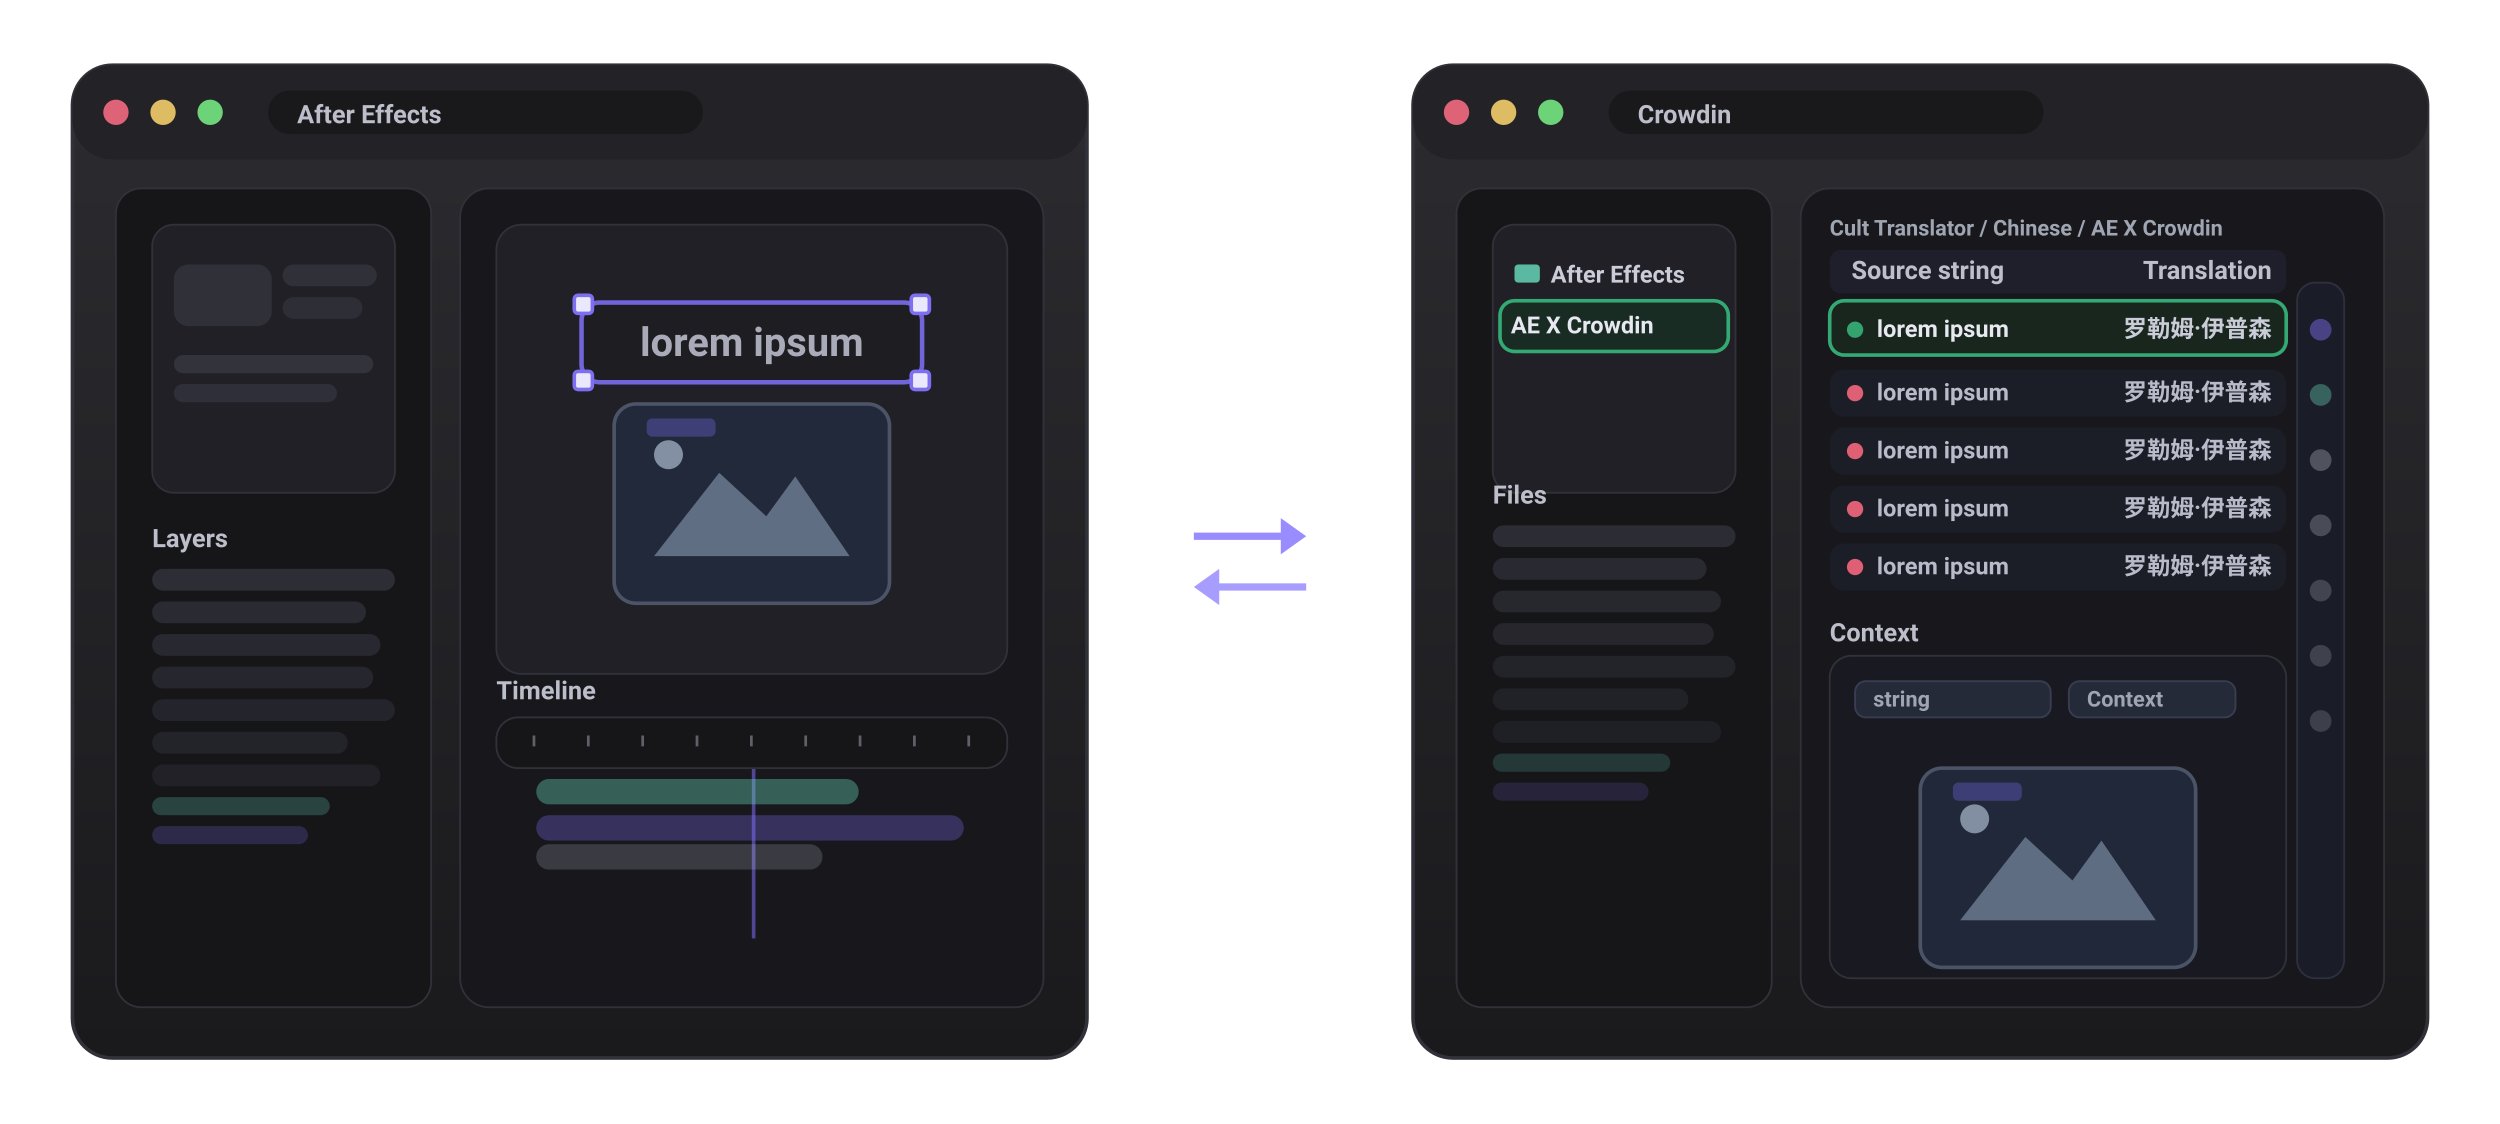
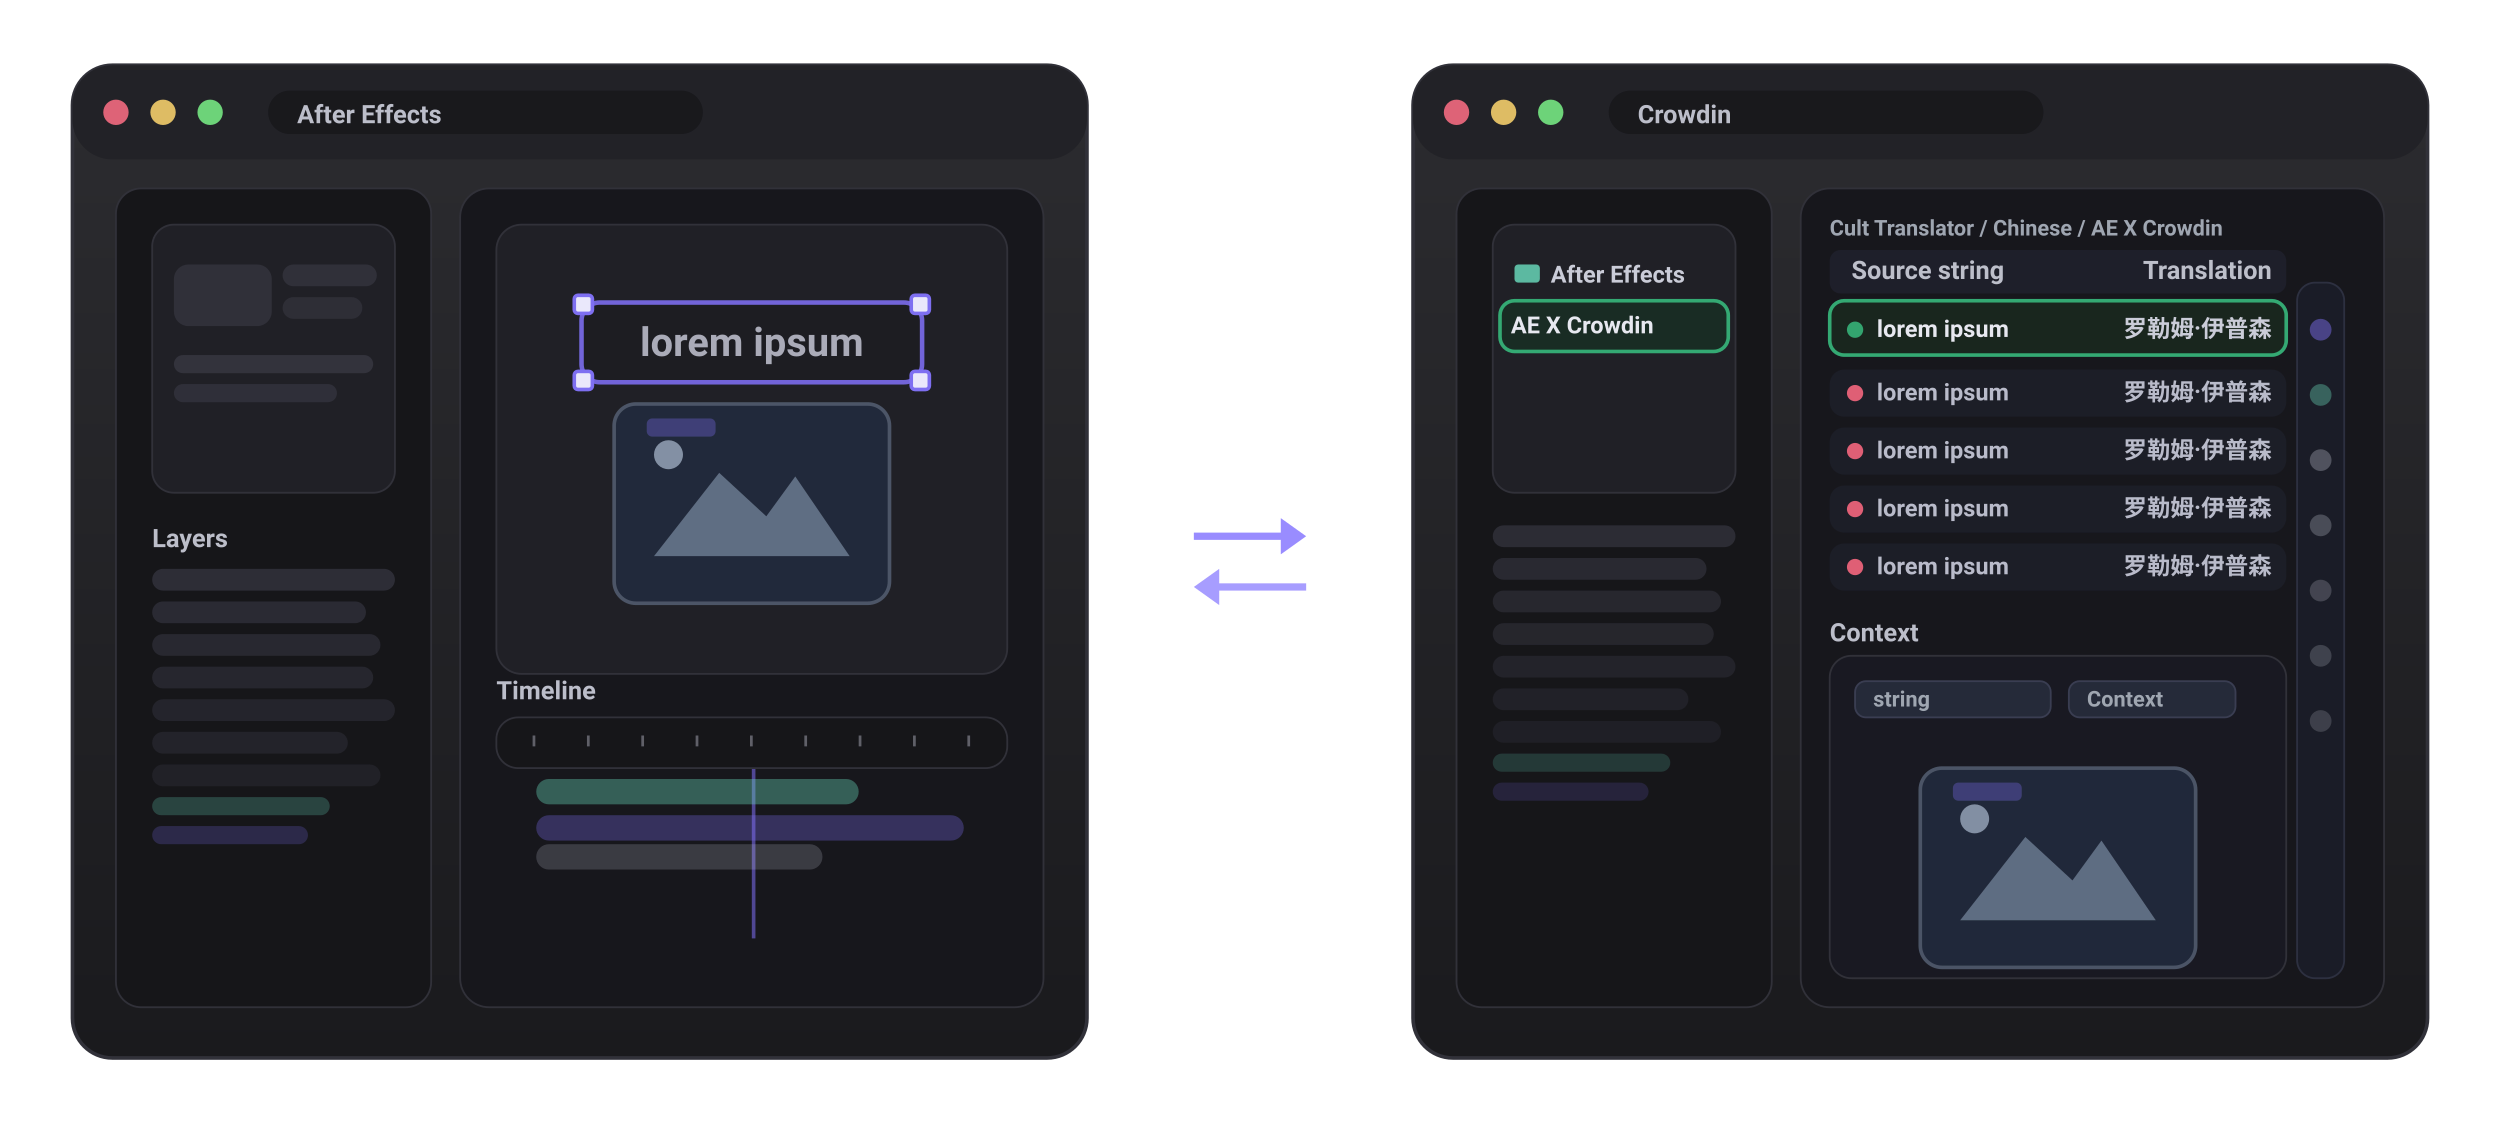
<svg xmlns="http://www.w3.org/2000/svg" width="1380" height="620" viewBox="0 0 1380 620" fill="none">
  <defs>
    <linearGradient id="win" x1="0" y1="0" x2="0" y2="1">
      <stop stop-color="#26262A" />
      <stop offset="1" stop-color="#141417" />
    </linearGradient>
    <style>
      .t-ui{font: 700 15px ui-sans-serif, system-ui, -apple-system, Segoe UI, Roboto, Helvetica, Arial;}
      .t-ui-sm{font: 650 13px ui-sans-serif, system-ui, -apple-system, Segoe UI, Roboto, Helvetica, Arial;}
      .t-ui2{font: 600 14px ui-sans-serif, system-ui, -apple-system, Segoe UI, Roboto, Helvetica, Arial; opacity:0.92}
      .t-crumb{font: 600 12px ui-sans-serif, system-ui, -apple-system, Segoe UI, Roboto, Helvetica, Arial;}
    </style>
  </defs>
  <g opacity="0.97">
    <rect x="40" y="36" width="560" height="548" rx="22" fill="url(#win)" stroke="#2B2B33" stroke-width="2" />
    <rect x="40" y="36" width="560" height="52" rx="22" fill="#1C1C21" />
    <circle cx="64" cy="62" r="7" fill="#FF6B81" opacity="0.85" />
    <circle cx="90" cy="62" r="7" fill="#FFD66B" opacity="0.85" />
    <circle cx="116" cy="62" r="7" fill="#7CFF8A" opacity="0.8" />
    <rect x="148" y="50" width="240" height="24" rx="12" fill="#0F0F13" opacity="0.75" />
    <text x="164" y="68" class="t-ui2" fill="#C9CBD7">After Effects</text>
    <rect x="64" y="104" width="174" height="452" rx="14" fill="#0F0F13" stroke="#2B2B33" />
    <rect x="84" y="124" width="134" height="148" rx="12" fill="#1A1A20" stroke="#2B2B33" />
    <rect x="96" y="146" width="54" height="34" rx="8" fill="#2A2A33" />
    <rect x="156" y="146" width="52" height="12" rx="6" fill="#2A2A33" />
    <rect x="156" y="164" width="44" height="12" rx="6" fill="#2A2A33" opacity="0.85" />
    <rect x="96" y="196" width="110" height="10" rx="5" fill="#3C3C49" opacity="0.55" />
    <rect x="96" y="212" width="90" height="10" rx="5" fill="#3C3C49" opacity="0.45" />
    <text x="84" y="302" class="t-ui2" fill="#C9CBD7">Layers</text>
    <g opacity="0.9">
      <rect x="84" y="314" width="134" height="12" rx="6" fill="#2A2A33" />
      <rect x="84" y="332" width="118" height="12" rx="6" fill="#2A2A33" opacity="0.88" />
      <rect x="84" y="350" width="126" height="12" rx="6" fill="#2A2A33" opacity="0.78" />
      <rect x="84" y="368" width="122" height="12" rx="6" fill="#2A2A33" opacity="0.72" />
      <rect x="84" y="386" width="134" height="12" rx="6" fill="#2A2A33" opacity="0.65" />
      <rect x="84" y="404" width="108" height="12" rx="6" fill="#2A2A33" opacity="0.58" />
      <rect x="84" y="422" width="126" height="12" rx="6" fill="#2A2A33" opacity="0.5" />
      <rect x="84" y="440" width="98" height="10" rx="5" fill="#61D2B4" opacity="0.28" />
      <rect x="84" y="456" width="86" height="10" rx="5" fill="#7B6CF5" opacity="0.24" />
    </g>
    <rect x="254" y="104" width="322" height="452" rx="16" fill="#101016" stroke="#2B2B33" />
    <rect x="274" y="124" width="282" height="248" rx="14" fill="#1A1A20" stroke="#2B2B33" />
    <g opacity="0.98">
      <rect x="321" y="167" width="188" height="44" rx="10" fill="#0F0F13" opacity="0.28" />
      <rect x="321" y="167" width="188" height="44" rx="10" fill="none" stroke="#7B6CF5" stroke-width="2.5" opacity="0.88" />
      <rect x="317" y="163" width="10" height="10" rx="2" fill="#EDEBFF" stroke="#7B6CF5" stroke-width="2" />
      <rect x="503" y="163" width="10" height="10" rx="2" fill="#EDEBFF" stroke="#7B6CF5" stroke-width="2" />
      <rect x="317" y="205" width="10" height="10" rx="2" fill="#EDEBFF" stroke="#7B6CF5" stroke-width="2" />
      <rect x="503" y="205" width="10" height="10" rx="2" fill="#EDEBFF" stroke="#7B6CF5" stroke-width="2" />
      <text x="415" y="189" text-anchor="middle" fill="#B7B9C8" opacity="0.92" dominant-baseline="central" style="font: 700 22px ui-sans-serif, system-ui, -apple-system, Segoe UI, Roboto, Helvetica, Arial;">lorem ipsum</text>
    </g>
    <g transform="translate(415 277)" opacity="0.92">
      <rect x="-76" y="-54" width="152" height="110" rx="12" fill="#1B2436" stroke="#4B5568" stroke-width="2" />
      <circle cx="-46" cy="-26" r="8" fill="#94A3B8" opacity="0.9" />
      <path d="M-54 30 L-18 -16 L8 8 L24 -14 L54 30 Z" fill="#64748B" opacity="0.95" />
      <rect x="-58" y="-46" width="38" height="10" rx="3" fill="#7B6CF5" opacity="0.35" />
    </g>
    <rect x="415" y="406" width="2" height="112" fill="#7B6CF5" opacity="0.55" />
    <text x="274" y="386" class="t-ui2" fill="#C9CBD7" opacity="0.88">Timeline</text>
    <rect x="274" y="396" width="282" height="28" rx="12" fill="#0F0F13" stroke="#2B2B33" />
    <g opacity="0.45">
      <rect x="294" y="406" width="1.5" height="6" fill="#B7B9C8" />
      <rect x="324" y="406" width="1.5" height="6" fill="#B7B9C8" />
      <rect x="354" y="406" width="1.5" height="6" fill="#B7B9C8" />
      <rect x="384" y="406" width="1.5" height="6" fill="#B7B9C8" />
      <rect x="414" y="406" width="1.5" height="6" fill="#B7B9C8" />
      <rect x="444" y="406" width="1.5" height="6" fill="#B7B9C8" />
      <rect x="474" y="406" width="1.5" height="6" fill="#B7B9C8" />
      <rect x="504" y="406" width="1.5" height="6" fill="#B7B9C8" />
      <rect x="534" y="406" width="1.5" height="6" fill="#B7B9C8" />
    </g>
    <rect x="296" y="430" width="178" height="14" rx="7" fill="#61D2B4" opacity="0.38" />
    <rect x="296" y="450" width="236" height="14" rx="7" fill="#7B6CF5" opacity="0.3" />
    <rect x="296" y="466" width="158" height="14" rx="7" fill="#B7B9C8" opacity="0.22" />
  </g>
  <g transform="translate(659 280)" opacity="0.95">
    <path d="M0 14 L48 14 L48 6 L62 16 L48 26 L48 18 L0 18 Z" fill="#8F81FF" opacity="0.95" />
    <path d="M62 42 L14 42 L14 34 L0 44 L14 54 L14 46 L62 46 Z" fill="#8F81FF" opacity="0.82" />
  </g>
  <g opacity="0.97">
    <rect x="780" y="36" width="560" height="548" rx="22" fill="url(#win)" stroke="#2B2B33" stroke-width="2" />
    <rect x="780" y="36" width="560" height="52" rx="22" fill="#1C1C21" />
    <circle cx="804" cy="62" r="7" fill="#FF6B81" opacity="0.85" />
    <circle cx="830" cy="62" r="7" fill="#FFD66B" opacity="0.85" />
    <circle cx="856" cy="62" r="7" fill="#7CFF8A" opacity="0.8" />
    <rect x="888" y="50" width="240" height="24" rx="12" fill="#0F0F13" opacity="0.75" />
    <text x="904" y="68" class="t-ui2" fill="#C9CBD7">Crowdin</text>
    <rect x="804" y="104" width="174" height="452" rx="14" fill="#0F0F13" stroke="#2B2B33" />
    <rect x="824" y="124" width="134" height="148" rx="12" fill="#1A1A20" stroke="#2B2B33" />
    <rect x="836" y="146" width="14" height="10" rx="2" fill="#61D2B4" opacity="0.85" />
    <text x="856" y="156" class="t-ui-sm" fill="#C9CBD7">After Effects</text>
    <rect x="828" y="166" width="126" height="28" rx="8" fill="#13261E" stroke="#2EA76F" stroke-width="2" />
    <text x="834" y="184" class="t-ui-sm" fill="#E6E7F0">AE X Crowdin</text>
-     <text x="824" y="278" class="t-ui2" fill="#C9CBD7">Files</text>
    <g opacity="0.85">
      <rect x="824" y="290" width="134" height="12" rx="6" fill="#2A2A33" />
      <rect x="824" y="308" width="118" height="12" rx="6" fill="#2A2A33" opacity="0.88" />
      <rect x="824" y="326" width="126" height="12" rx="6" fill="#2A2A33" opacity="0.78" />
      <rect x="824" y="344" width="122" height="12" rx="6" fill="#2A2A33" opacity="0.72" />
      <rect x="824" y="362" width="134" height="12" rx="6" fill="#2A2A33" opacity="0.62" />
      <rect x="824" y="380" width="108" height="12" rx="6" fill="#2A2A33" opacity="0.52" />
      <rect x="824" y="398" width="126" height="12" rx="6" fill="#2A2A33" opacity="0.46" />
      <rect x="824" y="416" width="98" height="10" rx="5" fill="#61D2B4" opacity="0.22" />
      <rect x="824" y="432" width="86" height="10" rx="5" fill="#7B6CF5" opacity="0.18" />
    </g>
    <rect x="994" y="104" width="322" height="452" rx="16" fill="#101016" stroke="#2B2B33" />
    <text x="1010" y="130" class="t-crumb" fill="#9CA3AF">Cult Translator / Chinese / AE X Crowdin</text>
    <rect x="1010" y="138" width="252" height="24" rx="6" fill="#181924" />
    <text x="1022" y="154" class="t-ui2" fill="#C9CBD7">Source string</text>
    <text x="1254" y="154" text-anchor="end" class="t-ui2" fill="#C9CBD7">Translation</text>
    <rect x="1010" y="166" width="252" height="30" rx="8" fill="#132018" stroke="#2EA76F" stroke-width="2" />
    <circle cx="1024" cy="182" r="4.5" fill="#2EA76F" opacity="0.95" />
    <text x="1036" y="186" class="t-ui-sm" fill="#E6E7F0">lorem ipsum</text>
    <text x="1254" y="186" text-anchor="end" class="t-ui-sm" fill="#C9CBD7">罗勒姆·伊普森</text>
    <rect x="1010" y="204" width="252" height="26" rx="8" fill="#161821" />
    <circle cx="1024" cy="217" r="4.5" fill="#E85D75" opacity="0.95" />
    <text x="1036" y="221" class="t-ui-sm" fill="#B7B9C8">lorem ipsum</text>
    <text x="1254" y="221" text-anchor="end" class="t-ui-sm" fill="#B7B9C8">罗勒姆·伊普森</text>
    <rect x="1010" y="236" width="252" height="26" rx="8" fill="#161821" />
    <circle cx="1024" cy="249" r="4.5" fill="#E85D75" opacity="0.95" />
    <text x="1036" y="253" class="t-ui-sm" fill="#B7B9C8">lorem ipsum</text>
    <text x="1254" y="253" text-anchor="end" class="t-ui-sm" fill="#B7B9C8">罗勒姆·伊普森</text>
    <rect x="1010" y="268" width="252" height="26" rx="8" fill="#161821" />
    <circle cx="1024" cy="281" r="4.5" fill="#E85D75" opacity="0.95" />
    <text x="1036" y="285" class="t-ui-sm" fill="#B7B9C8">lorem ipsum</text>
    <text x="1254" y="285" text-anchor="end" class="t-ui-sm" fill="#B7B9C8">罗勒姆·伊普森</text>
    <rect x="1010" y="300" width="252" height="26" rx="8" fill="#161821" />
    <circle cx="1024" cy="313" r="4.5" fill="#E85D75" opacity="0.95" />
    <text x="1036" y="317" class="t-ui-sm" fill="#B7B9C8">lorem ipsum</text>
    <text x="1254" y="317" text-anchor="end" class="t-ui-sm" fill="#B7B9C8">罗勒姆·伊普森</text>
    <text x="1010" y="354" class="t-ui2" fill="#C9CBD7">Context</text>
    <rect x="1010" y="362" width="252" height="178" rx="12" fill="#12131C" stroke="#2B2B33" />
    <rect x="1024" y="376" width="108" height="20" rx="6" fill="#1F2433" stroke="#34384D" />
    <text x="1034" y="390" class="t-crumb" fill="#9CA3AF">string</text>
    <rect x="1142" y="376" width="92" height="20" rx="6" fill="#1F2433" stroke="#34384D" />
    <text x="1152" y="390" class="t-crumb" fill="#9CA3AF">Context</text>
    <g transform="translate(1136 478)" opacity="0.92">
      <rect x="-76" y="-54" width="152" height="110" rx="12" fill="#1B2436" stroke="#4B5568" stroke-width="2" />
      <circle cx="-46" cy="-26" r="8" fill="#94A3B8" opacity="0.9" />
      <path d="M-54 30 L-18 -16 L8 8 L24 -14 L54 30 Z" fill="#64748B" opacity="0.95" />
      <rect x="-58" y="-46" width="38" height="10" rx="3" fill="#7B6CF5" opacity="0.35" />
    </g>
    <g opacity="0.85">
      <rect x="1268" y="156" width="26" height="384" rx="10" fill="#151823" stroke="#2B2F42" />
      <circle cx="1281" cy="182" r="6" fill="#7B6CF5" opacity="0.55" />
      <circle cx="1281" cy="218" r="6" fill="#61D2B4" opacity="0.45" />
      <circle cx="1281" cy="254" r="6" fill="#B7B9C8" opacity="0.4" />
      <circle cx="1281" cy="290" r="6" fill="#B7B9C8" opacity="0.35" />
      <circle cx="1281" cy="326" r="6" fill="#B7B9C8" opacity="0.3" />
      <circle cx="1281" cy="362" r="6" fill="#B7B9C8" opacity="0.28" />
      <circle cx="1281" cy="398" r="6" fill="#B7B9C8" opacity="0.26" />
    </g>
  </g>
</svg>
